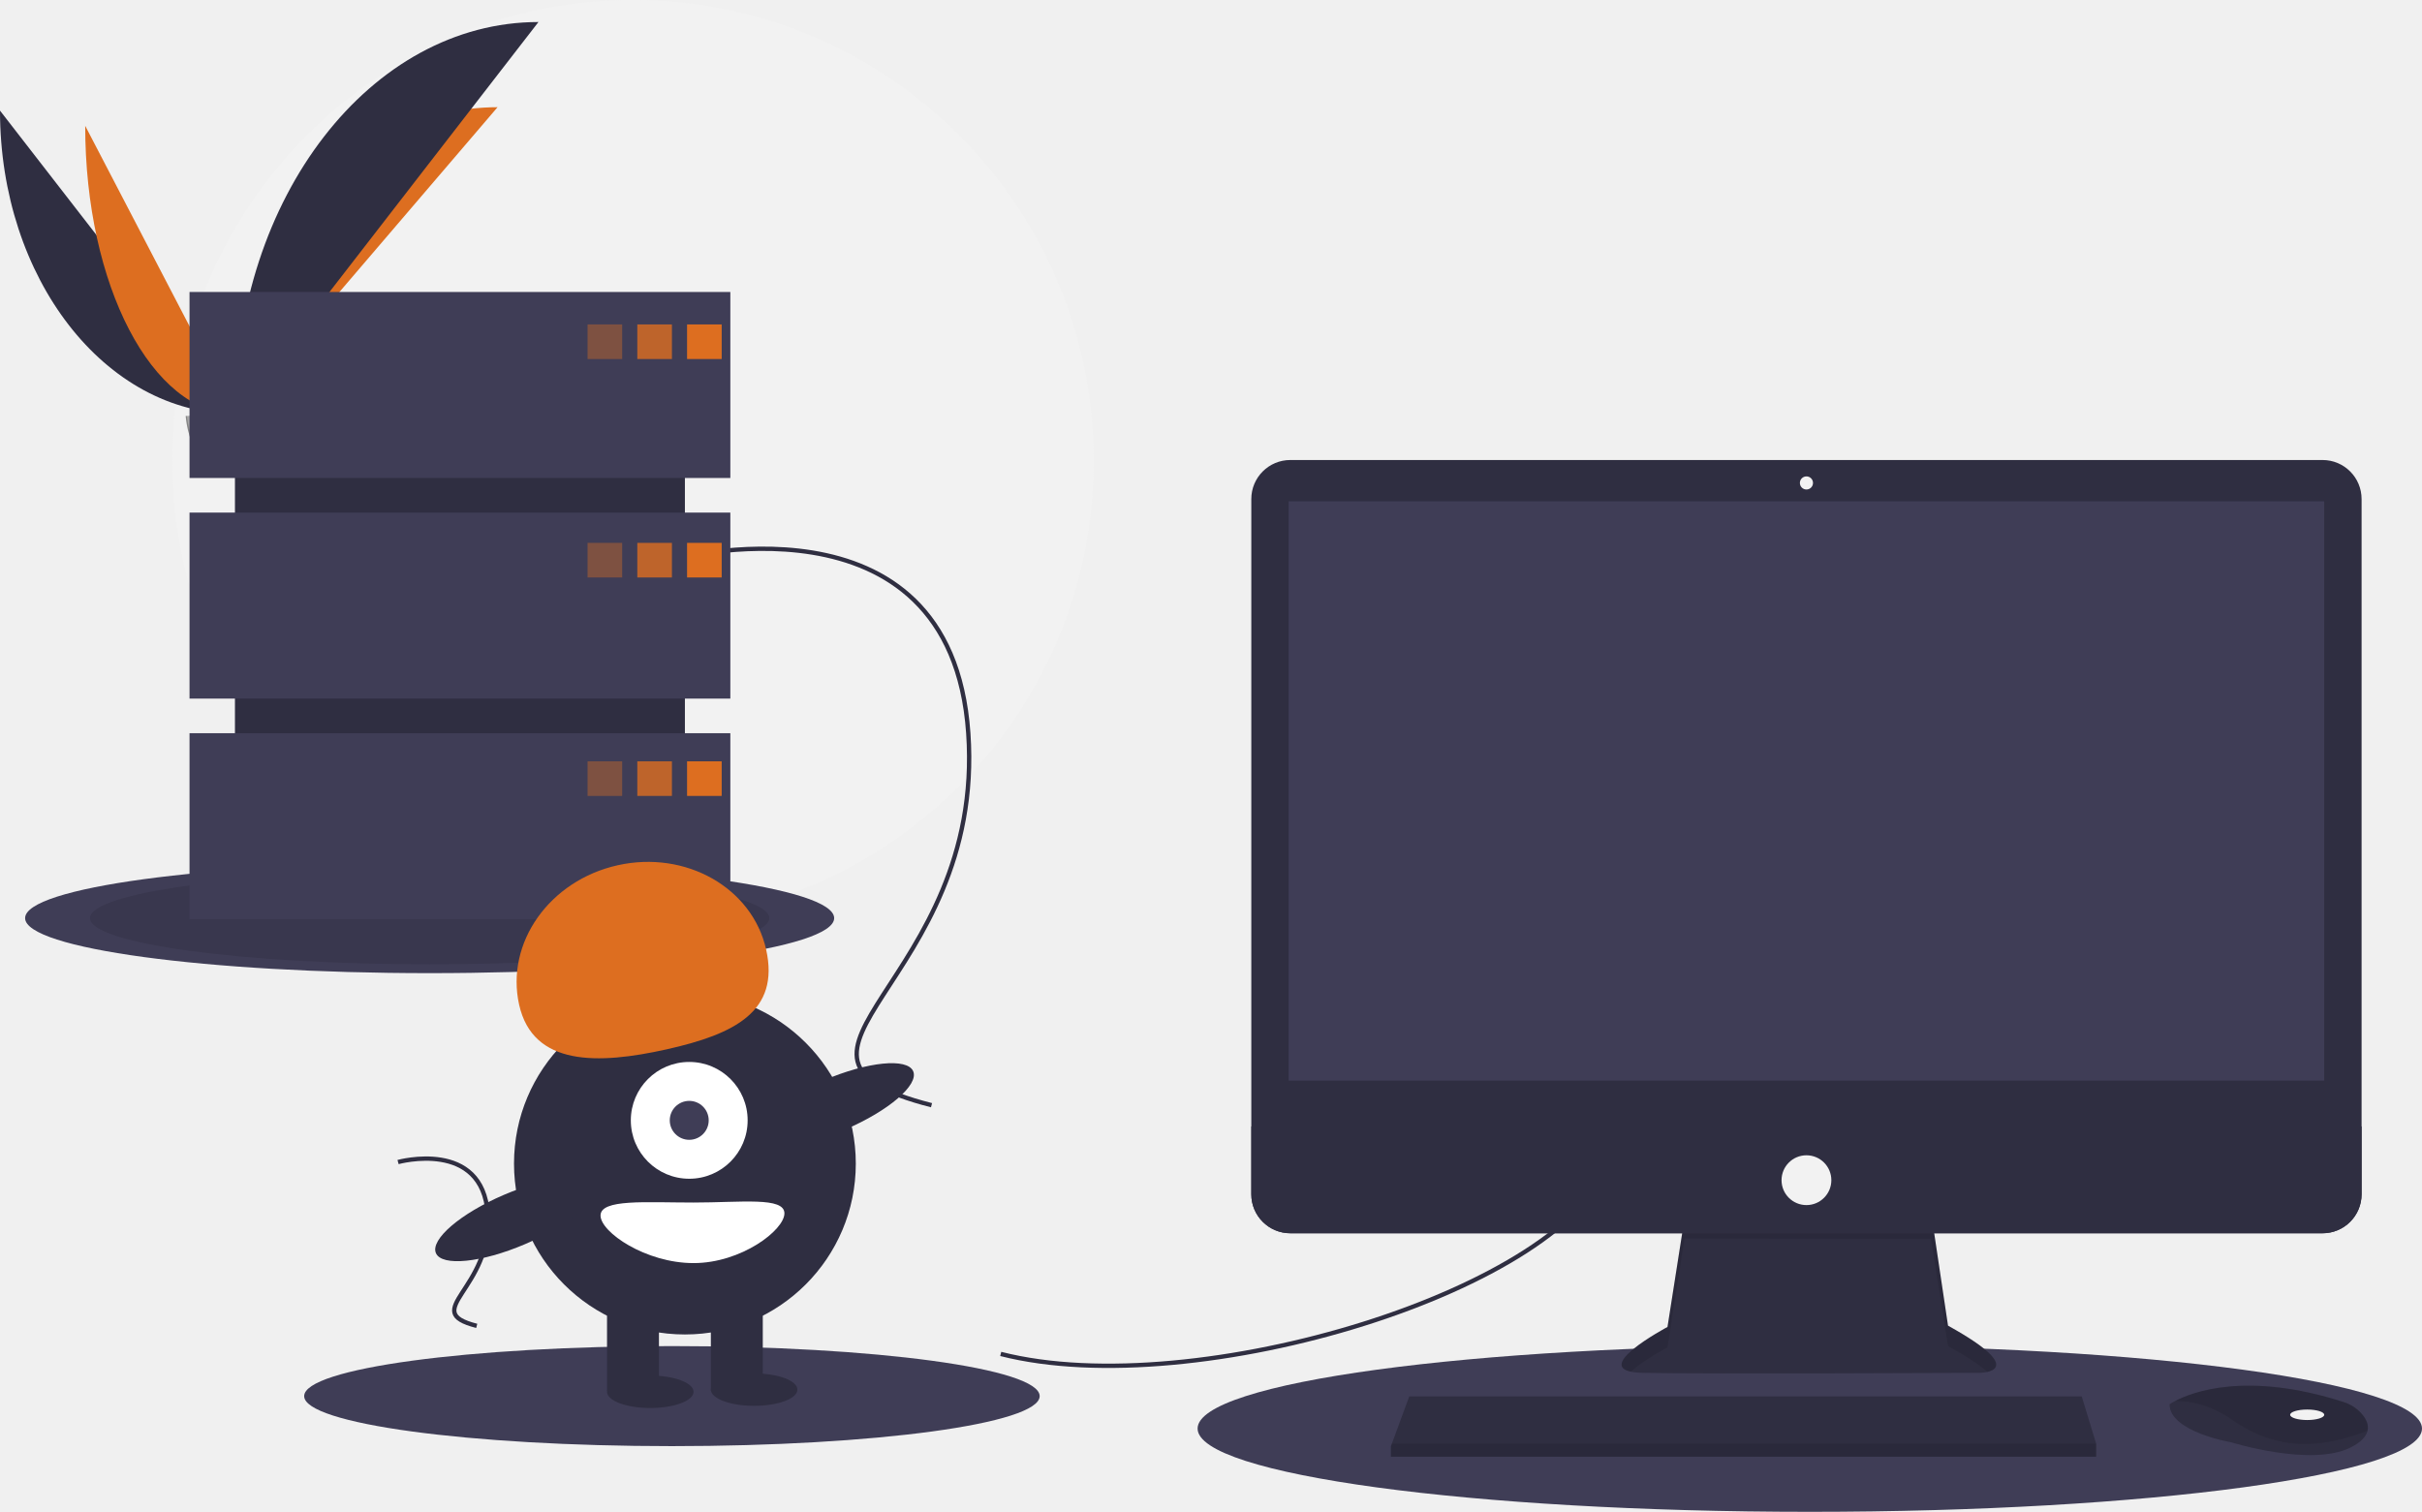
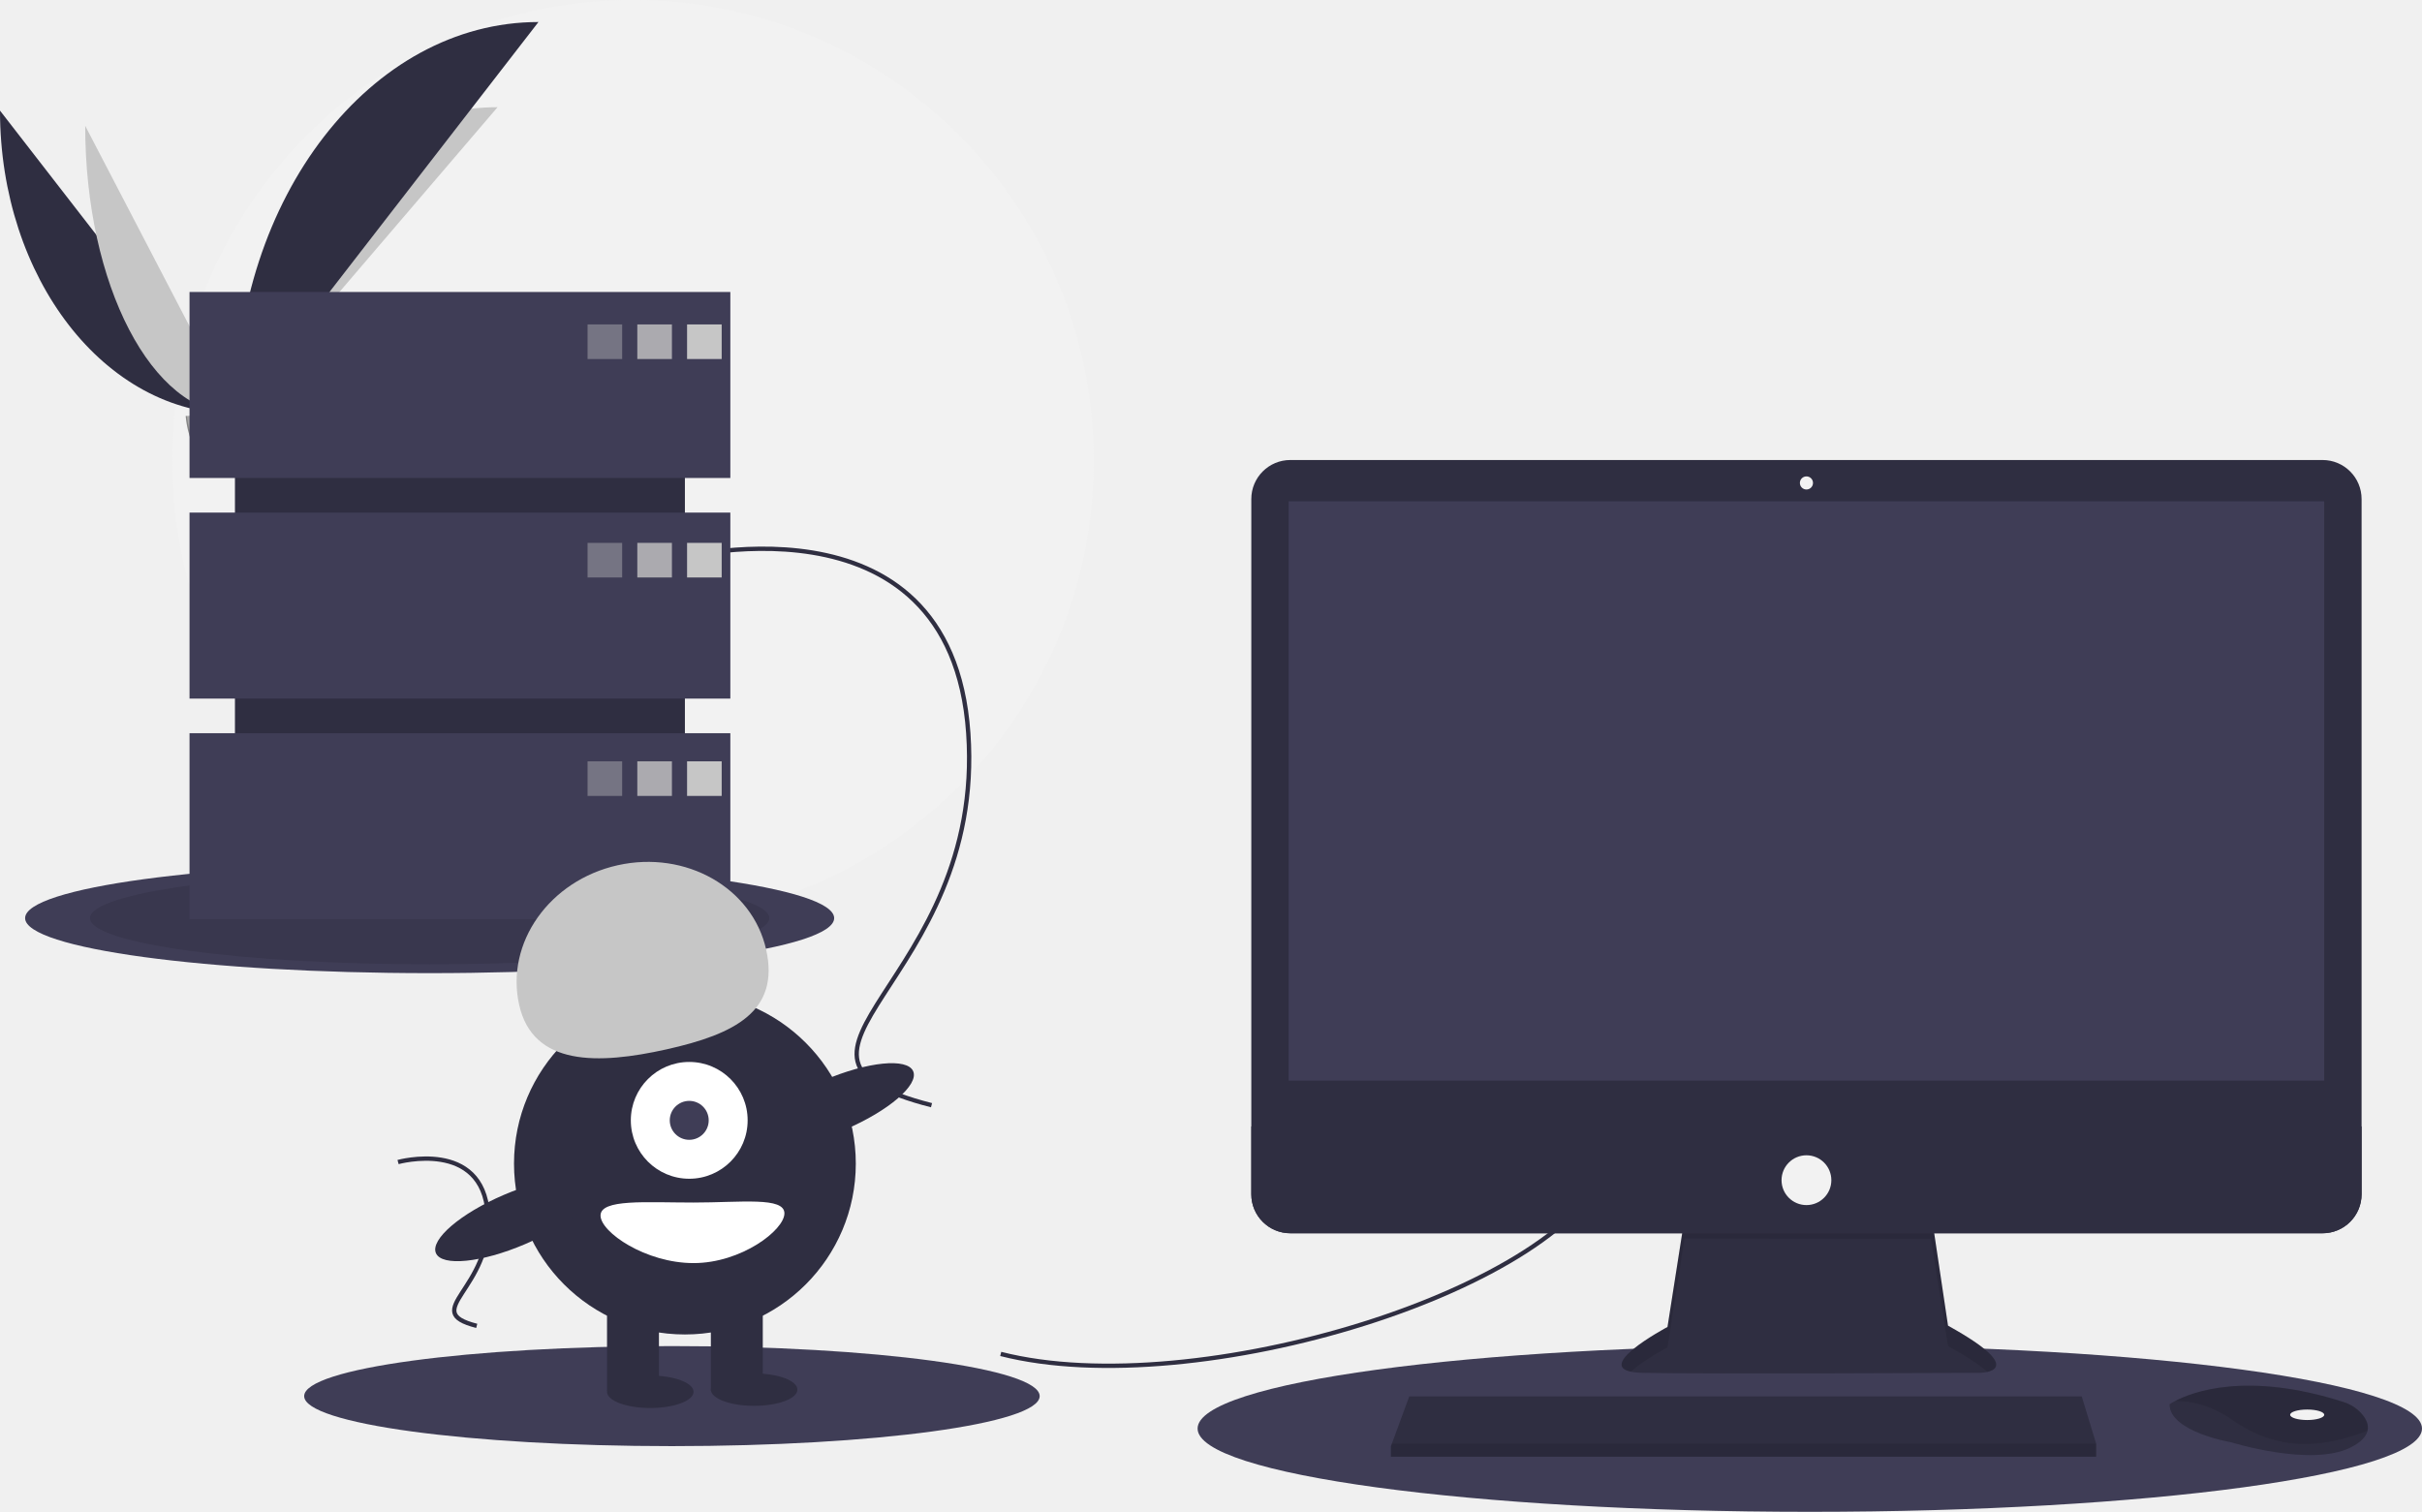
<svg xmlns="http://www.w3.org/2000/svg" data-name="Layer 1" width="1119.609" height="699" viewBox="0 0 1119.609 699">
  <circle cx="292.609" cy="213" r="213" fill="#f2f2f2" />
  <path d="M31.391,151.642c0,77.498,48.618,140.208,108.701,140.208" transform="translate(-31.39089 -100.5)" fill="#2f2e41" />
-   <path d="M140.092,291.851c0-78.369,54.255-141.784,121.304-141.784" transform="translate(-31.39089 -100.5)" fill="#dd6e20" />
-   <path d="M70.775,158.668c0,73.615,31.003,133.183,69.316,133.183" transform="translate(-31.39089 -100.5)" fill="#dd6e20" />
+   <path d="M140.092,291.851c0-78.369,54.255-141.784,121.304-141.784" transform="translate(-31.39089 -100.5)" fill="#C6C6C6" />
+   <path d="M70.775,158.668c0,73.615,31.003,133.183,69.316,133.183" transform="translate(-31.39089 -100.5)" fill="#C6C6C6" />
  <path d="M140.092,291.851c0-100.138,62.71-181.168,140.208-181.168" transform="translate(-31.39089 -100.5)" fill="#2f2e41" />
  <path d="M117.224,292.839s15.416-.475,20.061-3.783,23.713-7.258,24.866-1.953,23.167,26.388,5.763,26.529-40.439-2.711-45.076-5.535S117.224,292.839,117.224,292.839Z" transform="translate(-31.39089 -100.5)" fill="#a8a8a8" />
  <path d="M168.224,311.785c-17.404.14-40.439-2.711-45.076-5.535-3.531-2.151-4.938-9.869-5.409-13.43-.326.014-.515.02-.515.02s.976,12.433,5.613,15.257,27.672,5.676,45.076,5.535c5.024-.041,6.759-1.828,6.664-4.475C173.879,310.756,171.963,311.755,168.224,311.785Z" transform="translate(-31.39089 -100.5)" opacity="0.2" />
  <ellipse cx="198.609" cy="424.5" rx="187" ry="25.44" fill="#3f3d56" />
  <ellipse cx="198.609" cy="424.5" rx="157" ry="21.359" opacity="0.1" />
  <ellipse cx="836.609" cy="660.5" rx="283" ry="38.5" fill="#3f3d56" />
  <ellipse cx="310.609" cy="645.5" rx="170" ry="23.127" fill="#3f3d56" />
  <path d="M494,726.5c90,23,263-30,282-90" transform="translate(-31.39089 -100.5)" fill="none" stroke="#2f2e41" stroke-miterlimit="10" stroke-width="2" />
  <path d="M341,359.5s130-36,138,80-107,149-17,172" transform="translate(-31.39089 -100.5)" fill="none" stroke="#2f2e41" stroke-miterlimit="10" stroke-width="2" />
  <path d="M215.402,637.783s39.072-10.82,41.477,24.044-32.16,44.783-5.109,51.696" transform="translate(-31.39089 -100.5)" fill="none" stroke="#2f2e41" stroke-miterlimit="10" stroke-width="2" />
  <path d="M810.096,663.74,802.218,714.035s-38.782,20.603-11.513,21.209,155.733,0,155.733,0,24.845,0-14.543-21.815l-7.878-52.719Z" transform="translate(-31.39089 -100.5)" fill="#2f2e41" />
  <path d="M785.219,734.698c6.193-5.51,16.999-11.252,16.999-11.252l7.878-50.295,113.922.107,7.878,49.582c9.185,5.087,14.875,8.987,18.204,11.978,5.059-1.154,10.587-5.444-18.204-21.389l-7.878-52.719-113.922,3.03L802.218,714.035S769.63,731.35,785.219,734.698Z" transform="translate(-31.39089 -100.5)" opacity="0.1" />
  <rect x="578.433" y="212.689" width="513.253" height="357.52" rx="18.046" fill="#2f2e41" />
  <rect x="595.703" y="231.777" width="478.713" height="267.837" fill="#3f3d56" />
  <circle cx="835.059" cy="223.293" r="3.03" fill="#f2f2f2" />
  <path d="M1123.077,621.322V652.663a18.043,18.043,0,0,1-18.046,18.046H627.869A18.043,18.043,0,0,1,609.824,652.663V621.322Z" transform="translate(-31.39089 -100.5)" fill="#2f2e41" />
  <polygon points="968.978 667.466 968.978 673.526 642.968 673.526 642.968 668.678 643.417 667.466 651.452 645.651 962.312 645.651 968.978 667.466" fill="#2f2e41" />
  <path d="M1125.828,762.034c-.594,2.539-2.836,5.217-7.902,7.75-18.179,9.089-55.143-2.424-55.143-2.424s-28.48-4.848-28.48-17.573a22.725,22.725,0,0,1,2.497-1.485c7.643-4.044,32.984-14.021,77.918.422a18.739,18.739,0,0,1,8.541,5.597C1125.079,756.454,1126.507,759.157,1125.828,762.034Z" transform="translate(-31.39089 -100.5)" fill="#2f2e41" />
  <path d="M1125.828,762.034c-22.251,8.526-42.084,9.162-62.439-4.975-10.265-7.126-19.591-8.89-26.59-8.756,7.643-4.044,32.984-14.021,77.918.422a18.739,18.739,0,0,1,8.541,5.597C1125.079,756.454,1126.507,759.157,1125.828,762.034Z" transform="translate(-31.39089 -100.5)" opacity="0.1" />
  <ellipse cx="1066.538" cy="654.135" rx="7.878" ry="2.424" fill="#f2f2f2" />
  <circle cx="835.059" cy="545.667" r="11.513" fill="#f2f2f2" />
  <polygon points="968.978 667.466 968.978 673.526 642.968 673.526 642.968 668.678 643.417 667.466 968.978 667.466" opacity="0.1" />
  <rect x="108.609" y="159" width="208" height="242" fill="#2f2e41" />
  <rect x="87.609" y="135" width="250" height="86" fill="#3f3d56" />
  <rect x="87.609" y="237" width="250" height="86" fill="#3f3d56" />
  <rect x="87.609" y="339" width="250" height="86" fill="#3f3d56" />
-   <rect x="271.609" y="150" width="16" height="16" fill="#dd6e20" opacity="0.4" />
-   <rect x="294.609" y="150" width="16" height="16" fill="#dd6e20" opacity="0.8" />
-   <rect x="317.609" y="150" width="16" height="16" fill="#dd6e20" />
-   <rect x="271.609" y="251" width="16" height="16" fill="#dd6e20" opacity="0.4" />
-   <rect x="294.609" y="251" width="16" height="16" fill="#dd6e20" opacity="0.8" />
-   <rect x="317.609" y="251" width="16" height="16" fill="#dd6e20" />
-   <rect x="271.609" y="352" width="16" height="16" fill="#dd6e20" opacity="0.4" />
-   <rect x="294.609" y="352" width="16" height="16" fill="#dd6e20" opacity="0.8" />
-   <rect x="317.609" y="352" width="16" height="16" fill="#dd6e20" />
+   <rect x="271.609" y="150" width="16" height="16" fill="#C6C6C6" opacity="0.4" />
+   <rect x="294.609" y="150" width="16" height="16" fill="#C6C6C6" opacity="0.8" />
+   <rect x="317.609" y="150" width="16" height="16" fill="#C6C6C6" />
+   <rect x="271.609" y="251" width="16" height="16" fill="#C6C6C6" opacity="0.4" />
+   <rect x="294.609" y="251" width="16" height="16" fill="#C6C6C6" opacity="0.8" />
+   <rect x="317.609" y="251" width="16" height="16" fill="#C6C6C6" />
+   <rect x="271.609" y="352" width="16" height="16" fill="#C6C6C6" opacity="0.4" />
+   <rect x="294.609" y="352" width="16" height="16" fill="#C6C6C6" opacity="0.8" />
+   <rect x="317.609" y="352" width="16" height="16" fill="#C6C6C6" />
  <circle cx="316.609" cy="538" r="79" fill="#2f2e41" />
  <rect x="280.609" y="600" width="24" height="43" fill="#2f2e41" />
  <rect x="328.609" y="600" width="24" height="43" fill="#2f2e41" />
  <ellipse cx="300.609" cy="643.5" rx="20" ry="7.5" fill="#2f2e41" />
  <ellipse cx="348.609" cy="642.5" rx="20" ry="7.5" fill="#2f2e41" />
  <circle cx="318.609" cy="518" r="27" fill="#fff" />
  <circle cx="318.609" cy="518" r="9" fill="#3f3d56" />
-   <path d="M271.367,565.032c-6.379-28.568,14.012-57.434,45.544-64.475s62.265,10.41,68.644,38.978-14.519,39.104-46.051,46.145S277.746,593.6,271.367,565.032Z" transform="translate(-31.39089 -100.5)" fill="#dd6e20" />
+   <path d="M271.367,565.032c-6.379-28.568,14.012-57.434,45.544-64.475s62.265,10.41,68.644,38.978-14.519,39.104-46.051,46.145S277.746,593.6,271.367,565.032Z" transform="translate(-31.39089 -100.5)" fill="#C6C6C6" />
  <ellipse cx="417.215" cy="611.344" rx="39.5" ry="12.4" transform="translate(-238.2867 112.9804) rotate(-23.17116)" fill="#2f2e41" />
  <ellipse cx="269.215" cy="664.344" rx="39.5" ry="12.4" transform="translate(-271.0797 59.02084) rotate(-23.17116)" fill="#2f2e41" />
  <path d="M394,661.5c0,7.732-19.909,23-42,23s-43-14.268-43-22,20.909-6,43-6S394,653.768,394,661.5Z" transform="translate(-31.39089 -100.5)" fill="#fff" />
</svg>
